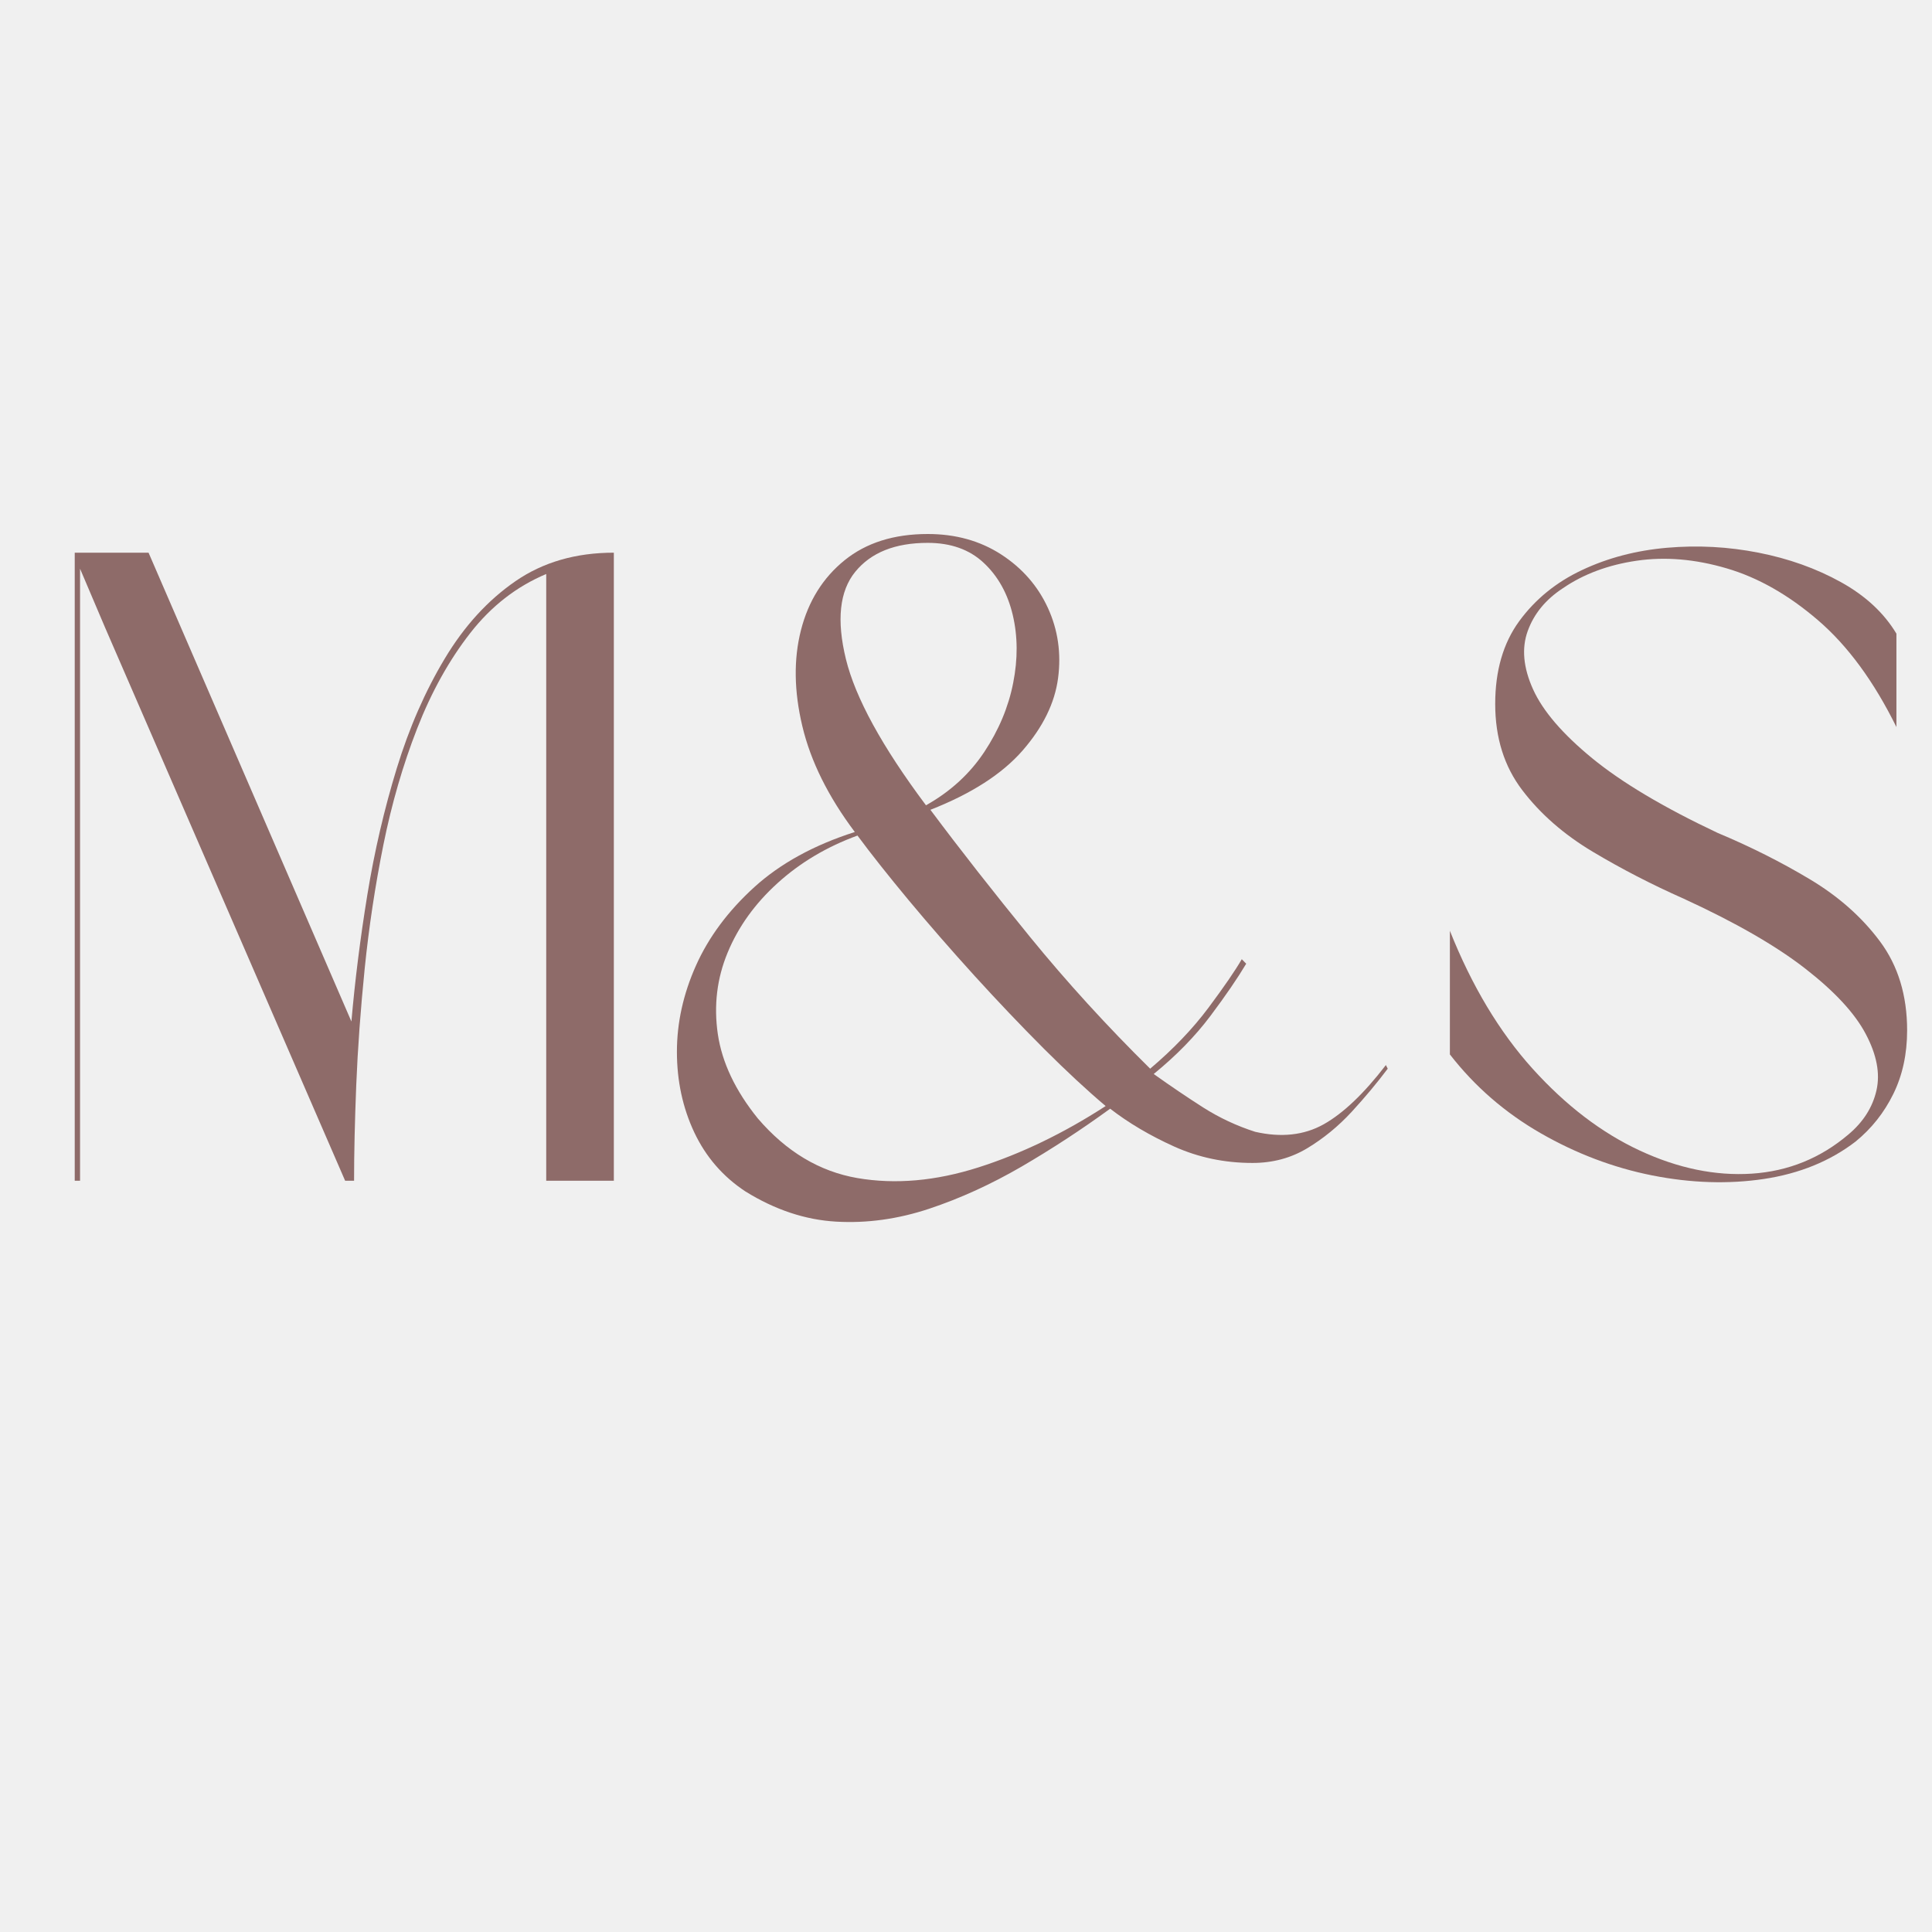
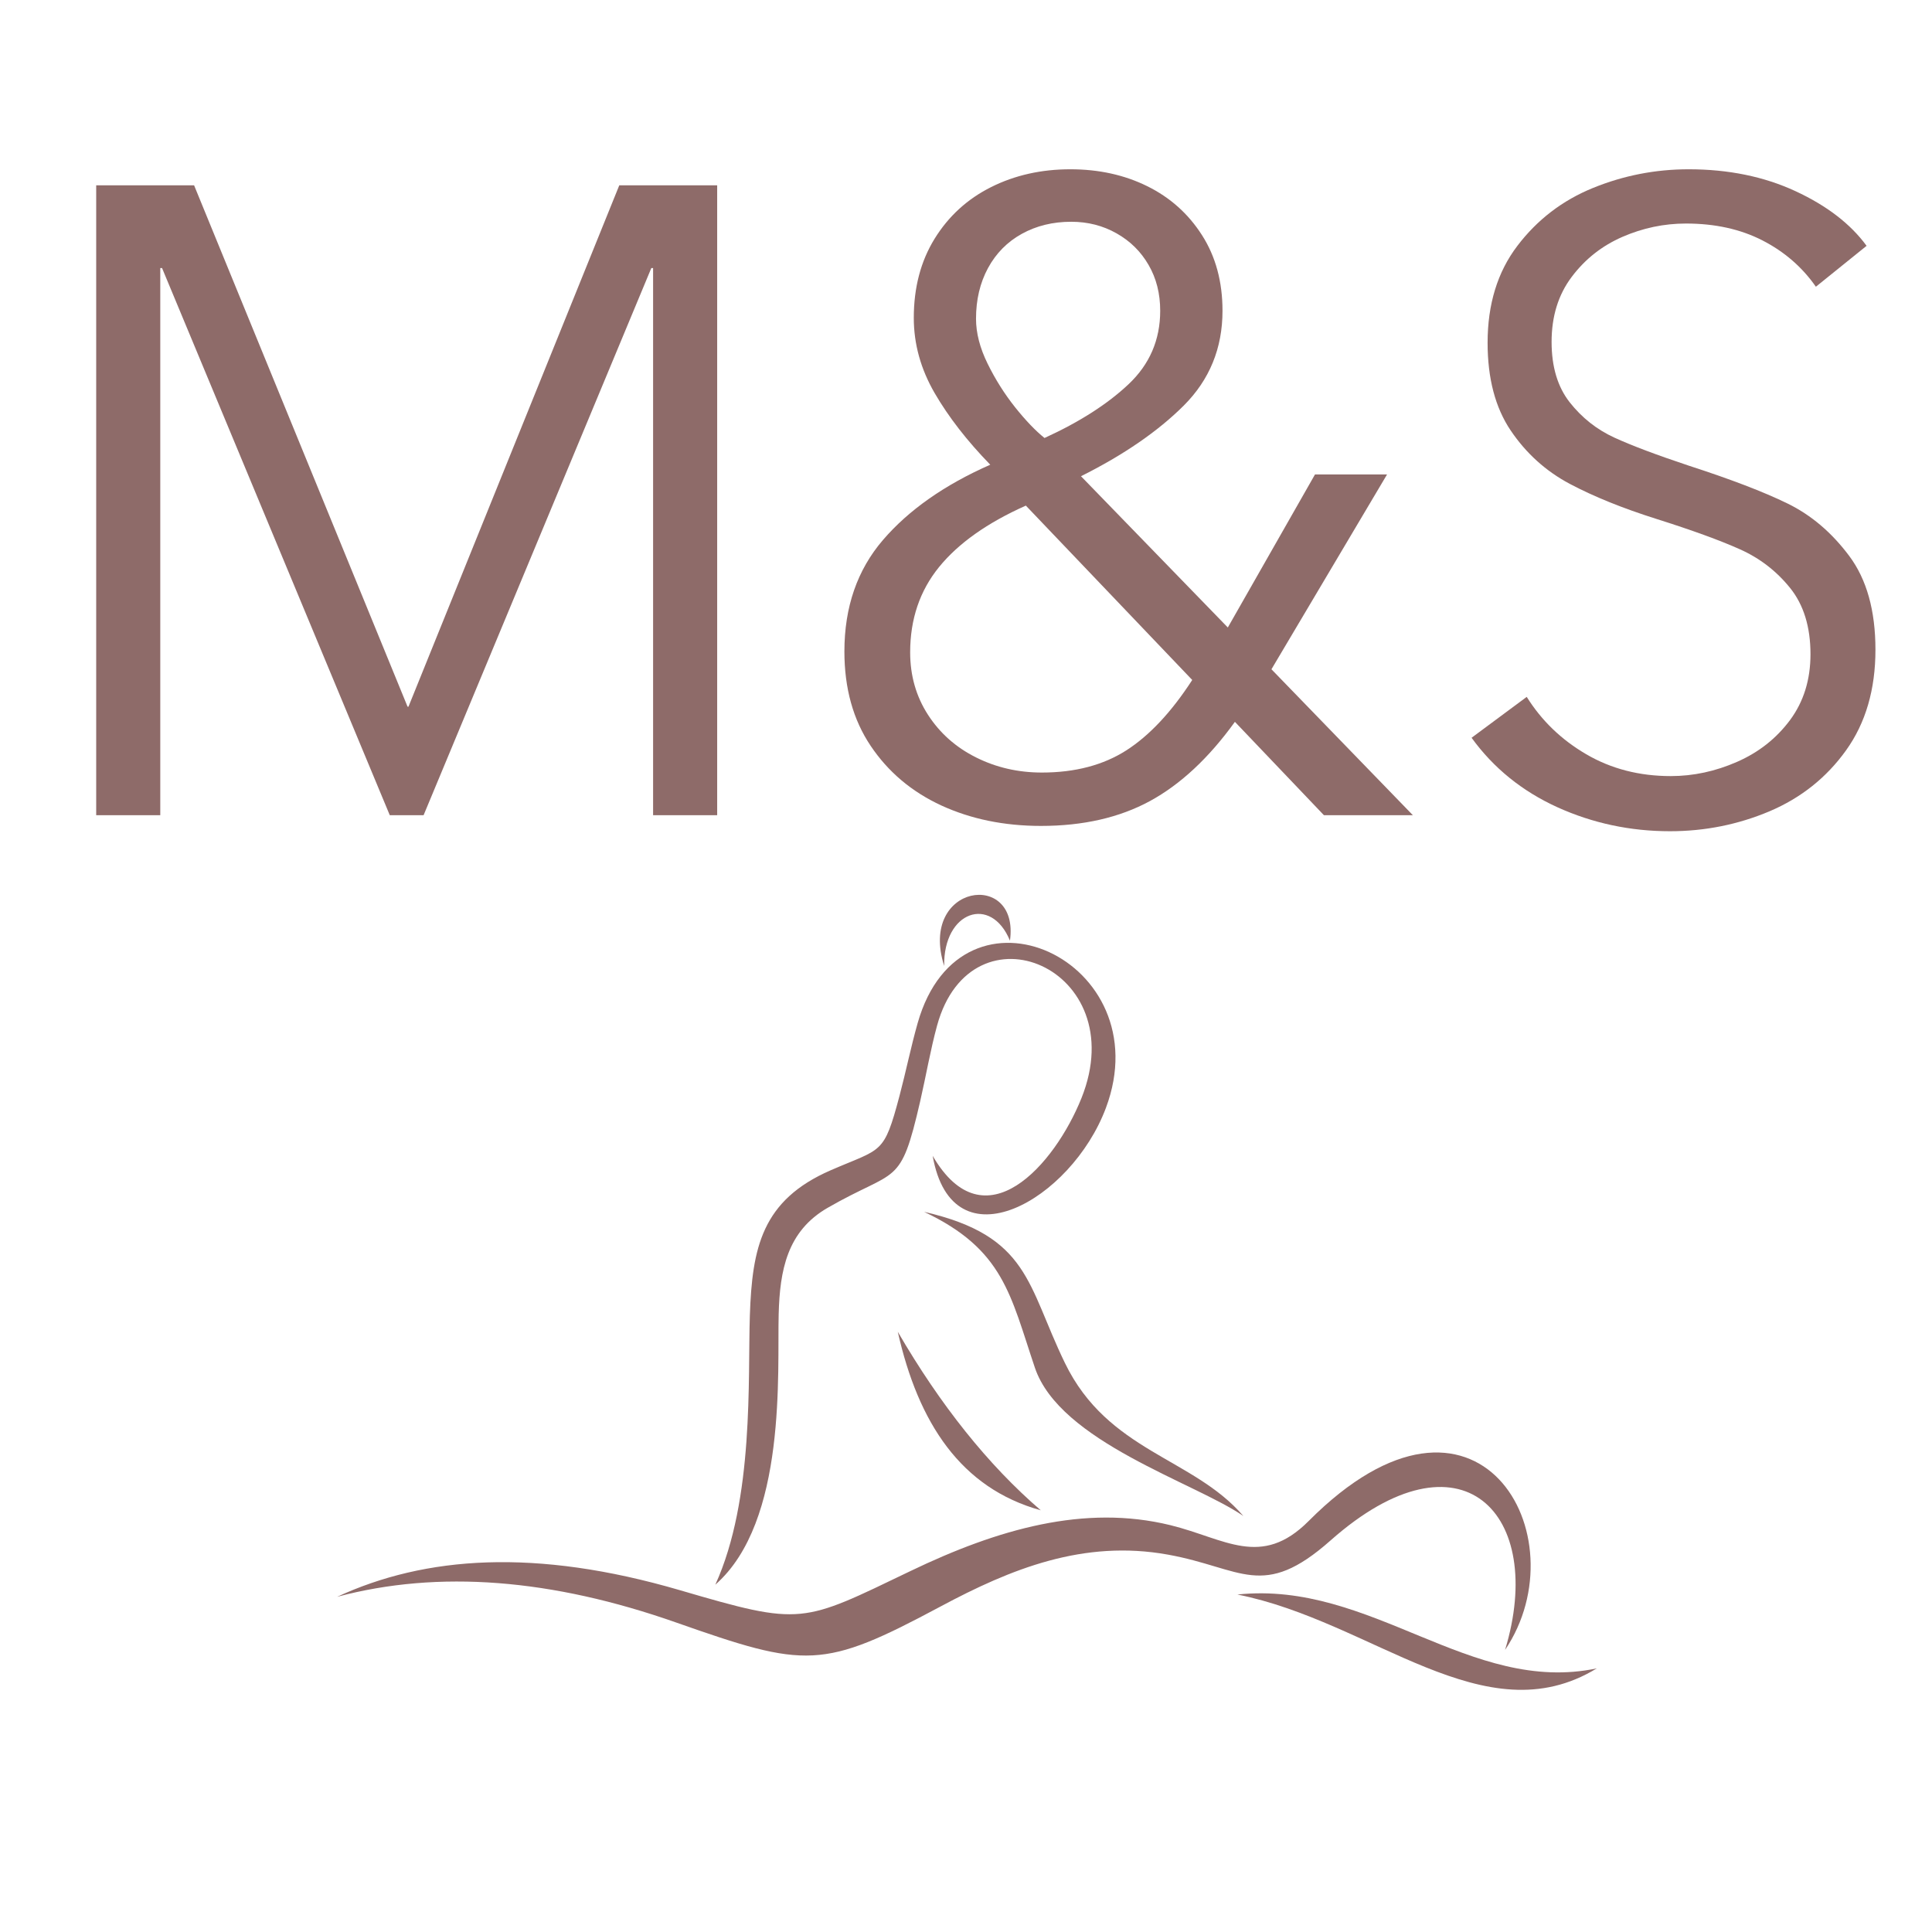
<svg xmlns="http://www.w3.org/2000/svg" width="500" zoomAndPan="magnify" viewBox="0 0 375 375" height="500" preserveAspectRatio="xMidYMid meet" version="1.0">
  <defs>
    <g />
-     <clipPath id="5c2f0acdad">
-       <rect x="0" width="367" y="0" height="176" />
+     <clipPath id="04a8442a2c">
+       <path d="M 65.434 281 L 298 281 L 298 322 L 65.434 322 Z M 65.434 281 " clip-rule="nonzero" />
+     </clipPath>
+     <clipPath id="4b1bdf4008">
+       <path d="M 240 309 L 309.93 309 L 309.93 328 L 240 328 Z M 240 309 " clip-rule="nonzero" />
    </clipPath>
  </defs>
-   <g transform="matrix(1, 0, 0, 1, 8, 98)">
-     <g clip-path="url(#5c2f0acdad)">
-       <g fill="#8e6b69" fill-opacity="1">
-         <g transform="translate(0.459133, 131.1812)">
-           <g>
-             <path d="M 110.688 -121.906 L 110.688 0 L 97.562 0 L 97.562 -117.766 C 91.801 -115.348 86.879 -111.52 82.797 -106.281 C 78.711 -101.039 75.285 -94.879 72.516 -87.797 C 69.754 -80.723 67.566 -73.188 65.953 -65.188 C 64.348 -57.188 63.141 -49.188 62.328 -41.188 C 61.523 -33.188 60.977 -25.645 60.688 -18.562 C 60.406 -11.477 60.266 -5.289 60.266 0 L 58.531 0 L 11.922 -107.406 L 7.078 -118.797 L 7.078 0 L 6.047 0 L 6.047 -121.906 L 20.375 -121.906 L 59.75 -30.906 C 60.438 -38.852 61.469 -47.055 62.844 -55.516 C 64.227 -63.973 66.129 -72.145 68.547 -80.031 C 70.961 -87.914 74.07 -95.023 77.875 -101.359 C 81.676 -107.691 86.25 -112.695 91.594 -116.375 C 96.945 -120.062 103.312 -121.906 110.688 -121.906 Z M 110.688 -121.906 " />
-           </g>
-         </g>
-       </g>
-       <g fill="#8e6b69" fill-opacity="1">
-         <g transform="translate(117.17, 131.1812)">
-           <g>
-             <path d="M 143.828 -22.453 L 144.188 -21.75 C 142.113 -18.988 139.781 -16.195 137.188 -13.375 C 134.594 -10.562 131.711 -8.203 128.547 -6.297 C 125.391 -4.398 121.852 -3.453 117.938 -3.453 C 112.52 -3.453 107.453 -4.516 102.734 -6.641 C 98.016 -8.773 93.875 -11.223 90.312 -13.984 C 84.781 -9.953 79.051 -6.207 73.125 -2.75 C 67.195 0.695 61.211 3.426 55.172 5.438 C 49.129 7.445 43.113 8.281 37.125 7.938 C 31.133 7.594 25.266 5.641 19.516 2.078 C 15.141 -0.805 11.828 -4.633 9.578 -9.406 C 7.336 -14.188 6.219 -19.395 6.219 -25.031 C 6.219 -30.676 7.453 -36.258 9.922 -41.781 C 12.398 -47.312 16.172 -52.379 21.234 -56.984 C 26.305 -61.586 32.812 -65.156 40.75 -67.688 C 35.57 -74.594 32.176 -81.441 30.562 -88.234 C 28.945 -95.023 28.859 -101.238 30.297 -106.875 C 31.742 -112.52 34.566 -117.039 38.766 -120.438 C 42.961 -123.832 48.344 -125.531 54.906 -125.531 C 60.32 -125.531 65.07 -124.207 69.156 -121.562 C 73.238 -118.914 76.258 -115.461 78.219 -111.203 C 80.176 -106.941 80.836 -102.395 80.203 -97.562 C 79.566 -92.727 77.266 -88.035 73.297 -83.484 C 69.328 -78.941 63.367 -75.113 55.422 -72 C 61.18 -64.289 67.629 -56.062 74.766 -47.312 C 81.898 -38.562 89.672 -30.039 98.078 -21.75 C 102.566 -25.551 106.336 -29.492 109.391 -33.578 C 112.441 -37.672 114.598 -40.812 115.859 -43 L 116.719 -42.125 C 115 -39.25 112.672 -35.852 109.734 -31.938 C 106.797 -28.031 103.141 -24.289 98.766 -20.719 C 101.992 -18.414 105.188 -16.254 108.344 -14.234 C 111.508 -12.223 114.879 -10.645 118.453 -9.5 C 123.516 -8.344 127.945 -8.828 131.75 -10.953 C 135.551 -13.086 139.578 -16.922 143.828 -22.453 Z M 41.266 -67 C 35.285 -64.812 30.109 -61.727 25.734 -57.75 C 21.359 -53.781 18.133 -49.289 16.062 -44.281 C 13.988 -39.281 13.352 -34.016 14.156 -28.484 C 14.969 -22.961 17.555 -17.5 21.922 -12.094 C 27.453 -5.645 33.898 -1.785 41.266 -0.516 C 48.629 0.742 56.457 0.051 64.75 -2.594 C 73.039 -5.238 81.27 -9.207 89.438 -14.5 C 85.875 -17.5 81.875 -21.211 77.438 -25.641 C 73.008 -30.078 68.52 -34.797 63.969 -39.797 C 59.426 -44.805 55.164 -49.695 51.188 -54.469 C 47.219 -59.25 43.91 -63.426 41.266 -67 Z M 54.906 -123.812 C 48.57 -123.812 43.879 -121.938 40.828 -118.188 C 37.785 -114.445 37.18 -108.805 39.016 -101.266 C 40.859 -93.734 46.039 -84.27 54.562 -72.875 C 59.281 -75.52 63.051 -78.969 65.875 -83.219 C 68.695 -87.477 70.566 -91.941 71.484 -96.609 C 72.41 -101.273 72.383 -105.676 71.406 -109.812 C 70.426 -113.957 68.551 -117.328 65.781 -119.922 C 63.02 -122.516 59.395 -123.812 54.906 -123.812 Z M 54.906 -123.812 " />
-           </g>
-         </g>
-       </g>
-       <g fill="#8e6b69" fill-opacity="1">
-         <g transform="translate(267.3748, 131.1812)">
-           <g>
-             <path d="M 14.844 -92.547 C 14.844 -98.992 16.395 -104.348 19.5 -108.609 C 22.613 -112.867 26.676 -116.176 31.688 -118.531 C 36.695 -120.895 42.191 -122.336 48.172 -122.859 C 54.16 -123.379 60.086 -123.062 65.953 -121.906 C 71.828 -120.75 77.148 -118.848 81.922 -116.203 C 86.703 -113.555 90.301 -110.219 92.719 -106.188 L 92.719 -88.062 C 88.344 -96.926 83.273 -103.832 77.516 -108.781 C 71.766 -113.727 65.836 -117.094 59.734 -118.875 C 53.641 -120.664 47.828 -121.156 42.297 -120.344 C 36.773 -119.539 32 -117.758 27.969 -115 C 24.633 -112.812 22.363 -110.047 21.156 -106.703 C 19.945 -103.367 20.289 -99.598 22.188 -95.391 C 24.082 -91.191 27.906 -86.734 33.656 -82.016 C 39.414 -77.297 47.535 -72.461 58.016 -67.516 C 64.348 -64.867 70.305 -61.875 75.891 -58.531 C 81.473 -55.195 86.02 -51.172 89.531 -46.453 C 93.039 -41.734 94.797 -35.977 94.797 -29.188 C 94.797 -24.582 93.898 -20.461 92.109 -16.828 C 90.328 -13.203 87.883 -10.125 84.781 -7.594 C 79.832 -3.801 73.906 -1.383 67 -0.344 C 60.094 0.688 52.867 0.457 45.328 -1.031 C 37.785 -2.531 30.562 -5.266 23.656 -9.234 C 16.75 -13.203 10.879 -18.297 6.047 -24.516 L 6.047 -48.516 C 10.305 -37.816 15.656 -28.895 22.094 -21.75 C 28.539 -14.613 35.477 -9.316 42.906 -5.859 C 50.332 -2.41 57.582 -0.914 64.656 -1.375 C 71.738 -1.844 77.988 -4.379 83.406 -8.984 C 86.281 -11.398 88.094 -14.25 88.844 -17.531 C 89.594 -20.812 88.898 -24.461 86.766 -28.484 C 84.641 -32.516 80.727 -36.742 75.031 -41.172 C 69.332 -45.609 61.473 -50.129 51.453 -54.734 C 45.234 -57.492 39.332 -60.539 33.75 -63.875 C 28.164 -67.219 23.617 -71.191 20.109 -75.797 C 16.598 -80.398 14.844 -85.984 14.844 -92.547 Z M 14.844 -92.547 " />
-           </g>
-         </g>
+   <rect x="-37.5" width="450" fill="#ffffff" y="-37.5" height="450" fill-opacity="1" />
+   <rect x="-37.5" width="450" fill="#ffffff" y="-37.5" height="450" fill-opacity="1" />
+   <g fill="#8e6b69" fill-opacity="1">
+     <g transform="translate(2.4374, 158.232)">
+       <g>
+         <path d="M 28.672 0 L 16.234 0 L 16.234 -122.266 L 35.234 -122.266 L 76.672 -21.062 L 76.844 -21.062 L 117.766 -122.266 L 136.766 -122.266 L 136.766 0 L 124.328 0 L 124.328 -106.203 L 123.984 -106.203 L 79.781 0 L 73.219 0 L 29.016 -106.203 L 28.672 -106.203 Z M 28.672 0 " />
      </g>
    </g>
  </g>
+   <g fill="#8e6b69" fill-opacity="1">
+     <g transform="translate(155.4281, 158.232)">
+       <g>
+         <path d="M 46.625 2.078 C 39.488 2.078 33.039 0.754 27.281 -1.891 C 21.531 -4.547 16.957 -8.406 13.562 -13.469 C 10.164 -18.531 8.469 -24.633 8.469 -31.781 C 8.469 -40.406 10.969 -47.625 15.969 -53.438 C 20.977 -59.258 27.914 -64.125 36.781 -68.031 C 32.289 -72.645 28.691 -77.281 25.984 -81.938 C 23.285 -86.602 21.938 -91.469 21.938 -96.531 C 21.938 -102.406 23.285 -107.531 25.984 -111.906 C 28.691 -116.281 32.348 -119.617 36.953 -121.922 C 41.555 -124.223 46.68 -125.375 52.328 -125.375 C 57.848 -125.375 62.82 -124.281 67.25 -122.094 C 71.688 -119.906 75.227 -116.738 77.875 -112.594 C 80.531 -108.445 81.859 -103.551 81.859 -97.906 C 81.859 -90.656 79.352 -84.523 74.344 -79.516 C 69.332 -74.516 62.68 -69.941 54.391 -65.797 L 82.891 -36.438 L 99.812 -66.141 L 113.797 -66.141 L 91.359 -28.328 L 118.812 0 L 101.547 0 L 84.266 -18.125 C 79.203 -11.102 73.707 -5.977 67.781 -2.75 C 61.852 0.469 54.801 2.078 46.625 2.078 Z M 47.312 -73.219 C 54.102 -76.32 59.539 -79.801 63.625 -83.656 C 67.719 -87.52 69.766 -92.27 69.766 -97.906 C 69.766 -101.25 69.016 -104.211 67.516 -106.797 C 66.023 -109.391 63.953 -111.438 61.297 -112.938 C 58.648 -114.438 55.719 -115.188 52.5 -115.188 C 48.926 -115.188 45.727 -114.406 42.906 -112.844 C 40.094 -111.289 37.906 -109.078 36.344 -106.203 C 34.789 -103.328 34.016 -100.047 34.016 -96.359 C 34.016 -93.598 34.766 -90.691 36.266 -87.641 C 37.766 -84.586 39.547 -81.766 41.609 -79.172 C 43.68 -76.586 45.582 -74.602 47.312 -73.219 Z M 46.797 -8.281 C 53.242 -8.281 58.711 -9.719 63.203 -12.594 C 67.691 -15.477 71.953 -20.031 75.984 -26.25 L 43.688 -60.094 C 36.207 -56.758 30.594 -52.785 26.844 -48.172 C 23.102 -43.566 21.234 -38.047 21.234 -31.609 C 21.234 -27.109 22.383 -23.07 24.688 -19.5 C 26.988 -15.938 30.098 -13.176 34.016 -11.219 C 37.93 -9.258 42.191 -8.281 46.797 -8.281 Z M 46.797 -8.281 " />
+       </g>
+     </g>
+   </g>
+   <g fill="#8e6b69" fill-opacity="1">
+     <g transform="translate(276.9919, 158.232)">
+       <g>
+         <path d="M 47.141 3.109 C 39.43 3.109 32.148 1.555 25.297 -1.547 C 18.453 -4.66 12.898 -9.156 8.641 -15.031 L 19.344 -22.969 C 22.219 -18.363 26.07 -14.648 30.906 -11.828 C 35.738 -9.004 41.207 -7.594 47.312 -7.594 C 51.688 -7.594 55.973 -8.516 60.172 -10.359 C 64.379 -12.203 67.805 -14.906 70.453 -18.469 C 73.098 -22.039 74.422 -26.301 74.422 -31.25 C 74.422 -36.551 73.098 -40.844 70.453 -44.125 C 67.805 -47.406 64.555 -49.906 60.703 -51.625 C 56.848 -53.352 51.461 -55.312 44.547 -57.5 C 37.984 -59.57 32.367 -61.844 27.703 -64.312 C 23.047 -66.789 19.223 -70.242 16.234 -74.672 C 13.242 -79.109 11.75 -84.785 11.75 -91.703 C 11.75 -99.18 13.676 -105.453 17.531 -110.516 C 21.383 -115.586 26.273 -119.332 32.203 -121.75 C 38.129 -124.164 44.316 -125.375 50.766 -125.375 C 58.484 -125.375 65.391 -123.961 71.484 -121.141 C 77.586 -118.316 82.195 -114.773 85.312 -110.516 L 75.469 -102.578 C 72.82 -106.379 69.367 -109.375 65.109 -111.562 C 60.848 -113.75 55.895 -114.844 50.25 -114.844 C 45.988 -114.844 41.875 -113.977 37.906 -112.25 C 33.938 -110.52 30.656 -107.926 28.062 -104.469 C 25.469 -101.02 24.172 -96.82 24.172 -91.875 C 24.172 -87.031 25.348 -83.113 27.703 -80.125 C 30.066 -77.133 32.945 -74.859 36.344 -73.297 C 39.738 -71.742 44.547 -69.93 50.766 -67.859 C 58.941 -65.211 65.332 -62.766 69.938 -60.516 C 74.539 -58.273 78.539 -54.879 81.938 -50.328 C 85.332 -45.785 87.031 -39.719 87.031 -32.125 C 87.031 -24.406 85.129 -17.895 81.328 -12.594 C 77.535 -7.301 72.586 -3.359 66.484 -0.766 C 60.379 1.816 53.93 3.109 47.141 3.109 Z M 47.141 3.109 " />
+       </g>
+     </g>
+   </g>
+   <g clip-path="url(#04a8442a2c)">
+     <path fill="#8e6b69" d="M 65.434 309.941 C 85.176 304.68 107.137 306.457 131.234 314.926 C 156.5 323.809 159.633 324.086 182.523 311.84 C 196.207 304.516 210.309 298.789 226.707 301.754 C 241.074 304.352 245.066 310.684 258.25 299.008 C 283.73 276.445 300.137 293.91 292.133 320.246 C 306.996 298.195 286.809 262.293 254.008 295.23 C 244.785 304.492 237.746 298.633 227.176 296.035 C 210.52 291.953 193.676 296.793 176.758 304.922 C 155.559 315.105 155.809 315.637 132 308.664 C 103.898 300.445 82.508 302.047 65.434 309.941 " fill-opacity="1" fill-rule="nonzero" />
+   </g>
+   <g clip-path="url(#4b1bdf4008)">
+     <path fill="#8e6b69" d="M 240.18 309.496 C 266.484 314.723 288.117 337.152 309.934 323.832 C 285.332 328.996 266.215 306.75 240.18 309.496 " fill-opacity="1" fill-rule="nonzero" />
+   </g>
+   <path fill="#8e6b69" d="M 174.258 258.496 C 182.516 272.711 191.801 284.363 202.012 293.145 C 186.508 288.852 178.238 276.191 174.258 258.496 " fill-opacity="1" fill-rule="nonzero" />
+   <path fill="#8e6b69" d="M 138.844 307.586 C 152.828 295.312 150.84 266.121 151.141 255.051 C 151.367 246.621 152.746 238.988 160.637 234.441 C 174.18 226.637 174.715 230.652 178.602 213.781 C 179.723 208.902 180.613 203.711 181.891 199.043 C 188.578 174.66 219.992 187.918 209.918 213.129 C 204.734 226.074 191.102 241.684 181.031 224.348 C 184.852 246.133 207.938 232.98 214.652 215.059 C 225.383 186.441 186.664 168.469 178.117 198.578 C 176.816 203.168 175.832 208.023 174.602 212.672 C 171.531 224.25 171.23 222.801 161.254 227.141 C 147.867 232.957 145.996 242.195 145.547 255.328 C 145.133 267.523 146.414 290.984 138.844 307.586 " fill-opacity="1" fill-rule="nonzero" />
+   <path fill="#8e6b69" d="M 241.328 294.25 C 231.562 282.887 215.066 281.805 206.695 264.543 C 199.344 249.398 199.82 239.906 179.363 235.215 C 194.805 242.512 196.105 251.344 200.867 265.461 C 205.723 279.867 231.859 287.727 241.328 294.25 " fill-opacity="1" fill-rule="nonzero" />
+   <path fill="#8e6b69" d="M 183.262 187.492 C 178.211 171.535 197.969 168.766 196.031 182.578 C 192.359 173.645 183.09 176.863 183.262 187.492 " fill-opacity="1" fill-rule="nonzero" />
</svg>
